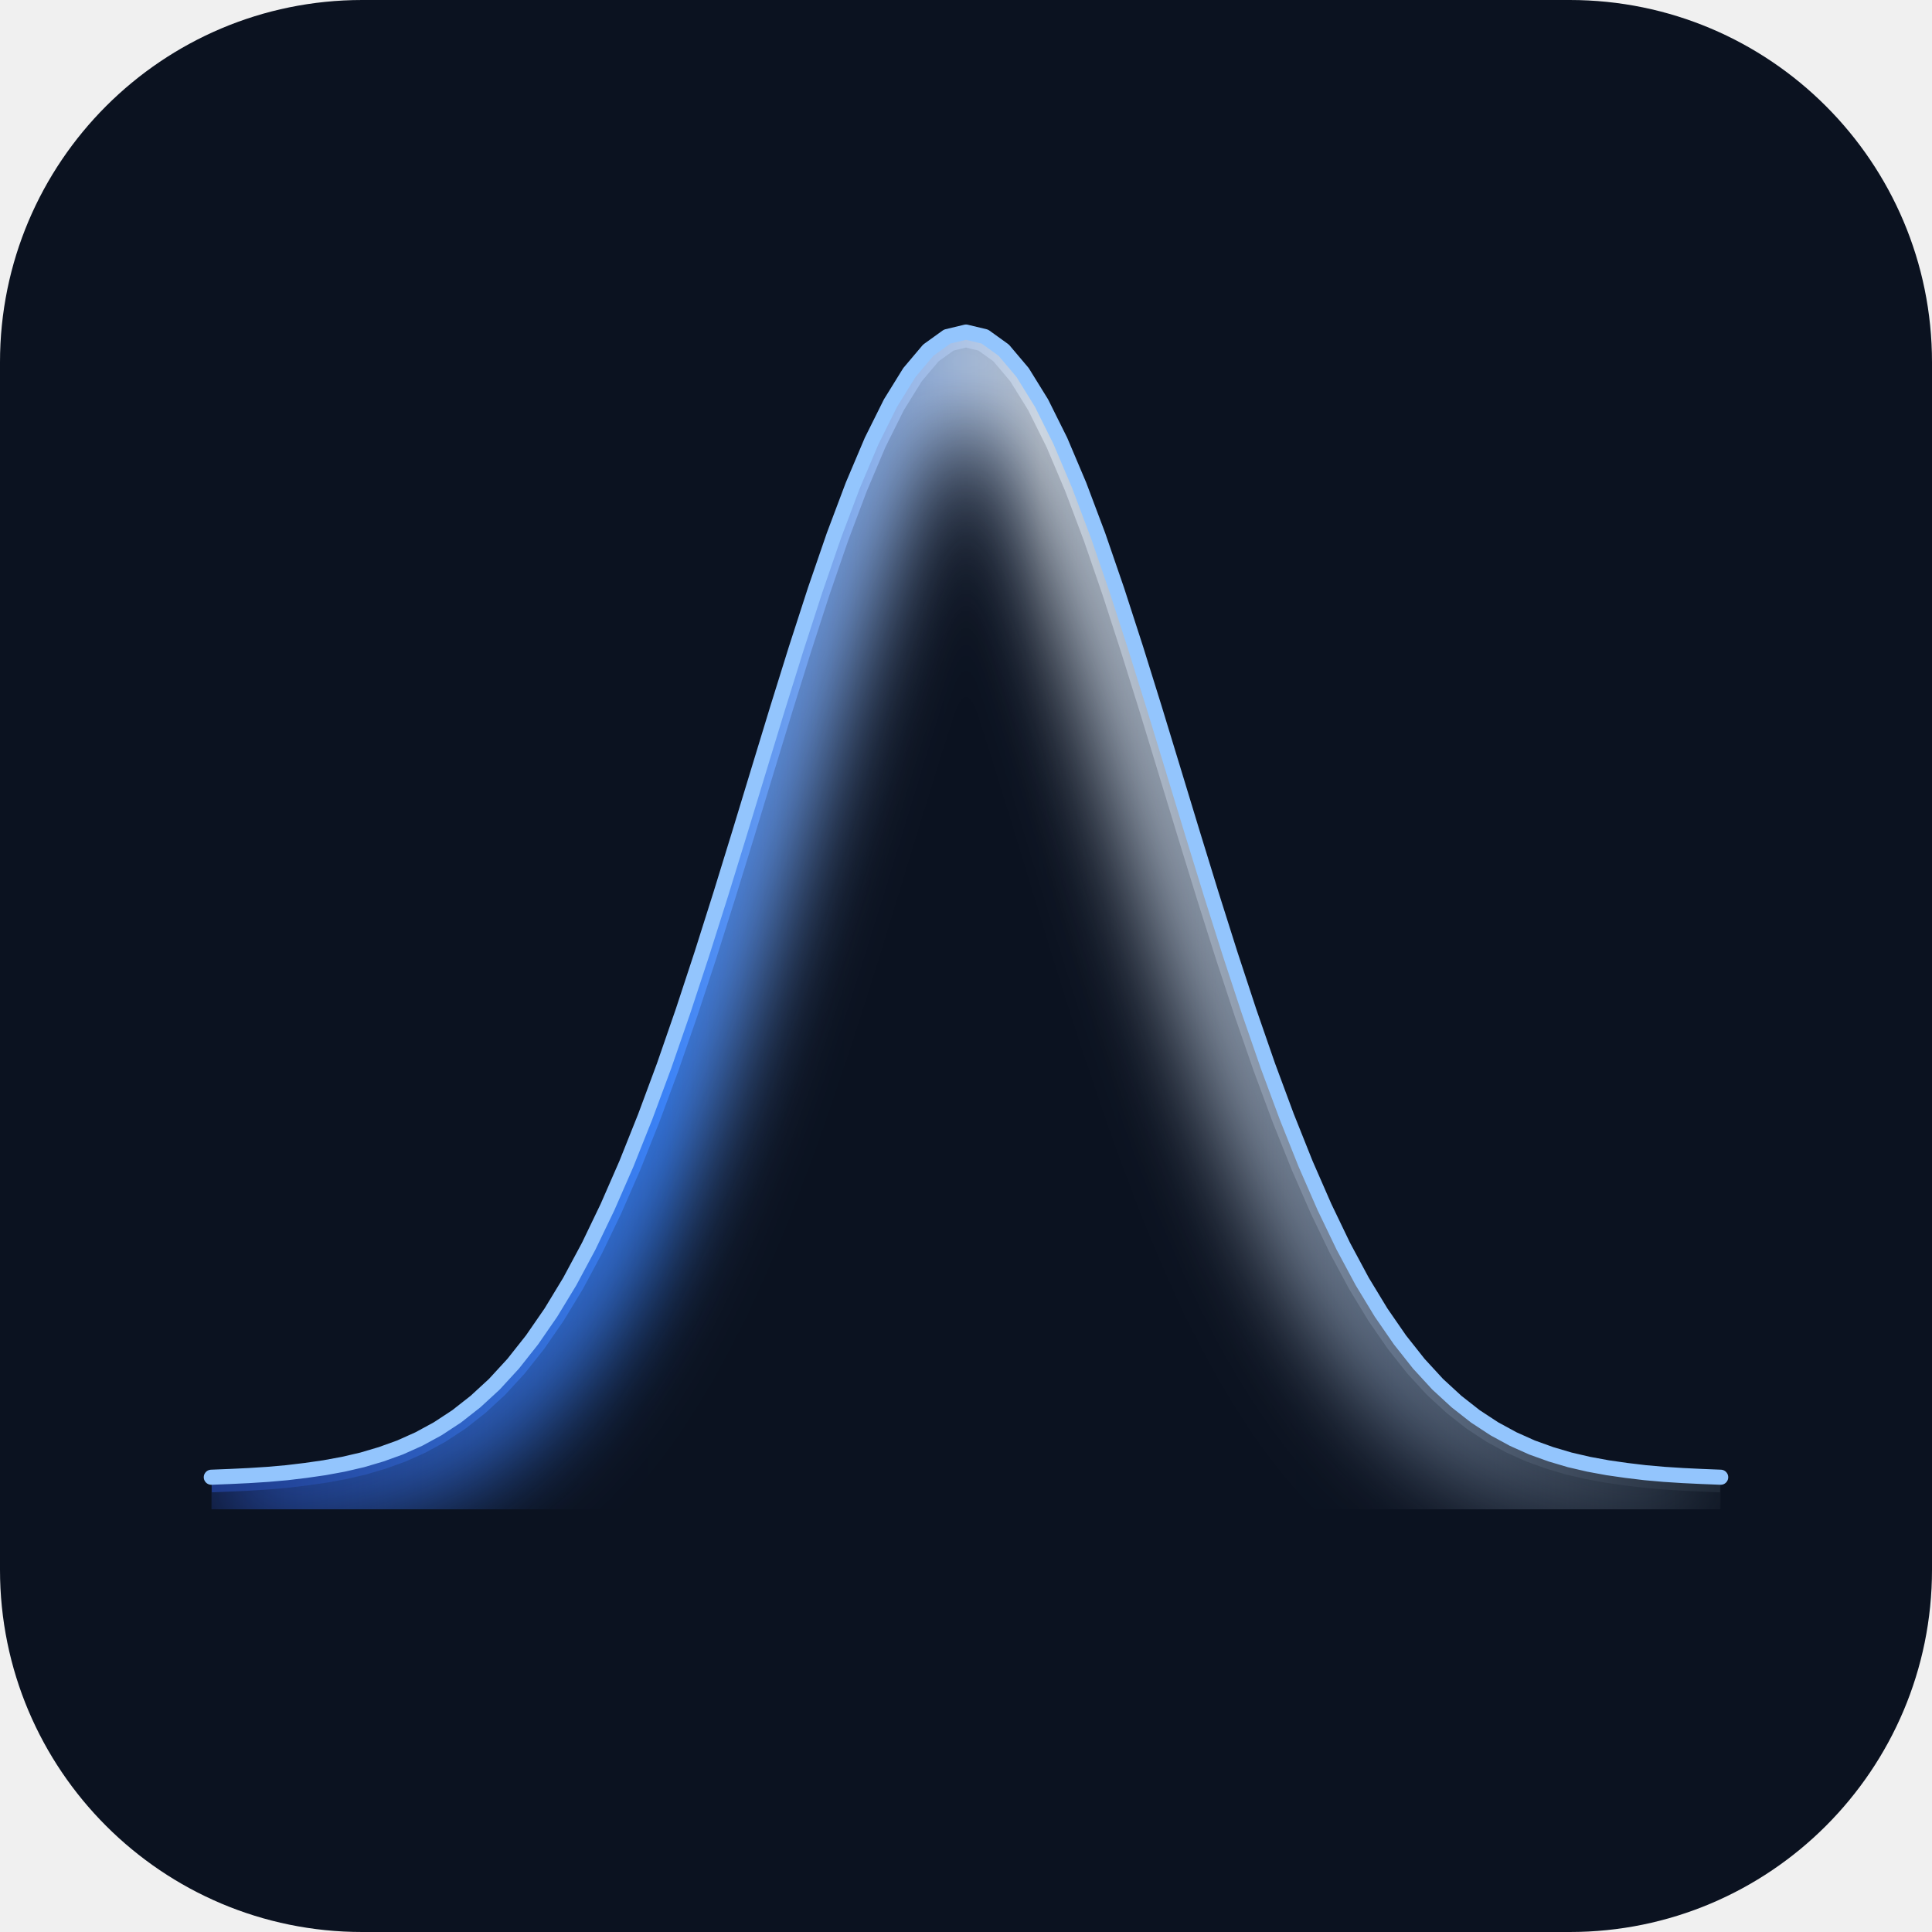
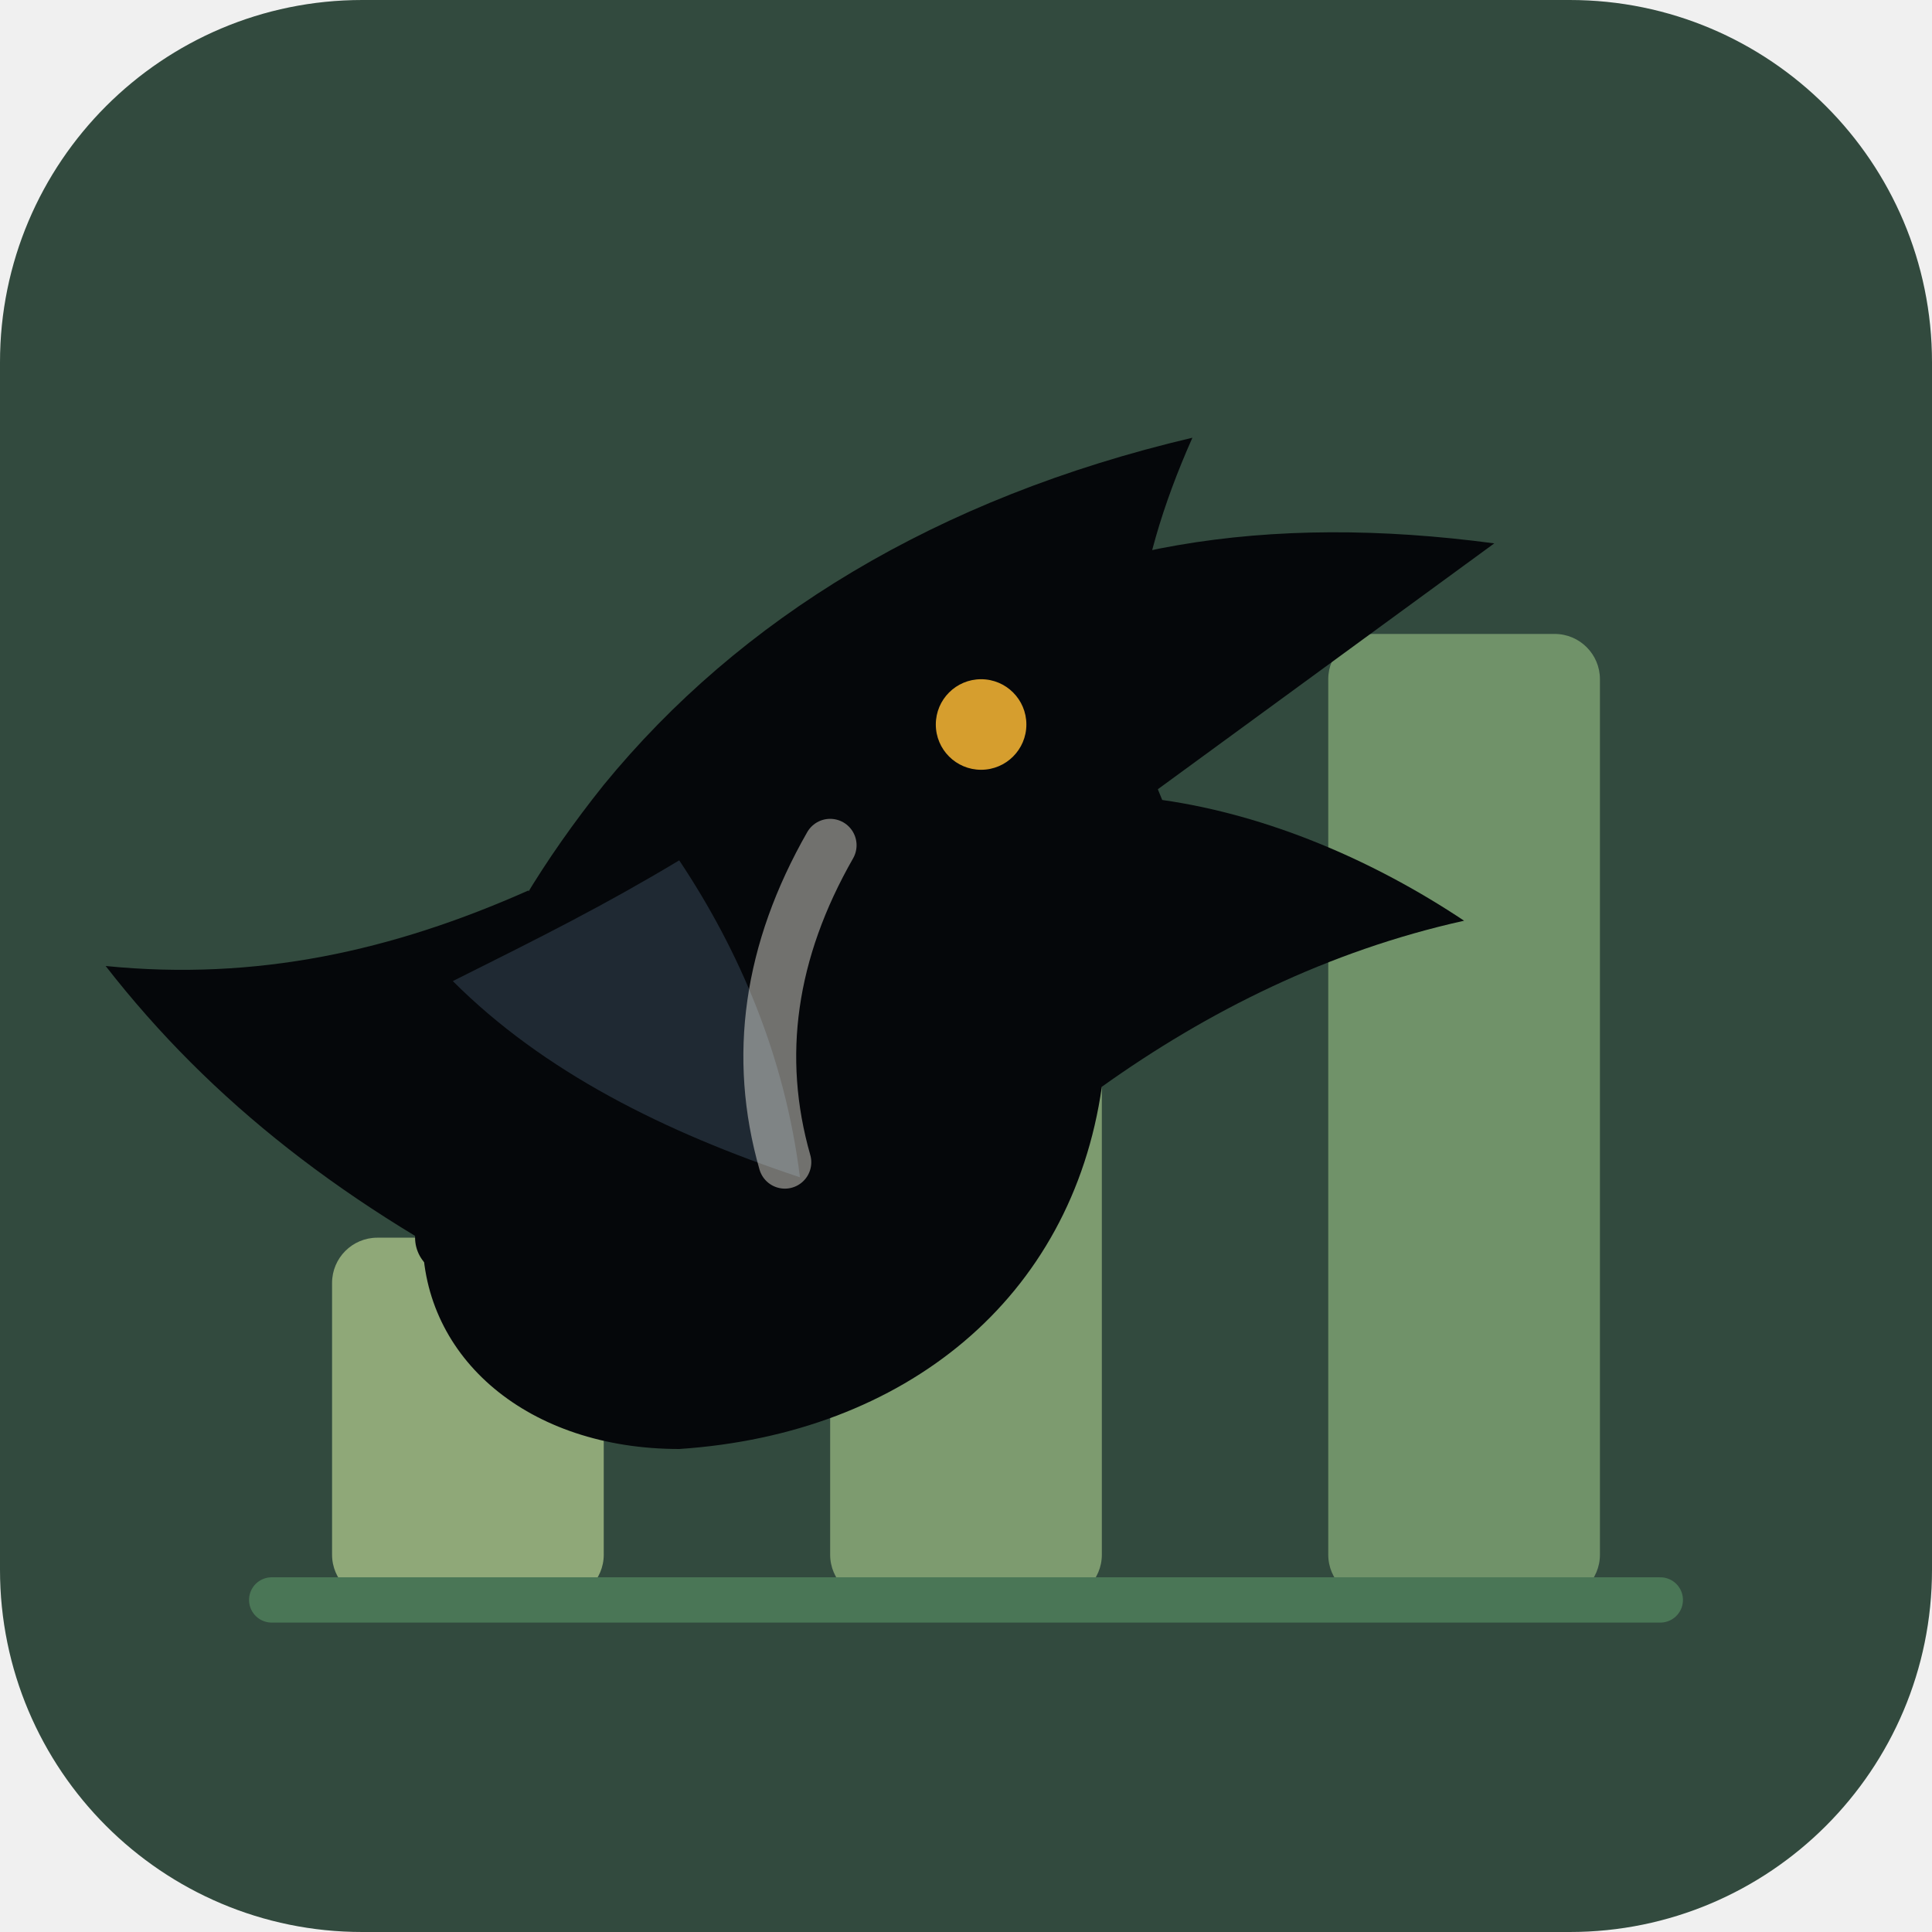
- <svg xmlns="http://www.w3.org/2000/svg" width="128" height="128" viewBox="0 0 128 128" role="img" aria-label="Raven - R Language Server">
-   <defs>
-     <linearGradient id="raven-ramp" x1="14" y1="0" x2="114" y2="0" gradientUnits="userSpaceOnUse">
-       <stop offset="0.00" stop-color="#1E3A8A" />
-       <stop offset="0.30" stop-color="#3B82F6" />
-       <stop offset="0.55" stop-color="#CBD5E1" />
-       <stop offset="0.78" stop-color="#64748B" />
-       <stop offset="1.00" stop-color="#1F2937" />
-     </linearGradient>
-     <clipPath id="raven-clip">
-       <path d="M 14.00 97.87L 15.25 97.82L 16.50 97.76L 17.75 97.68L 19.00 97.57L 20.25 97.42L 21.50 97.24L 22.75 97.01L 24.00 96.72L 25.25 96.35L 26.50 95.90L 27.75 95.34L 29.00 94.66L 30.25 93.84L 31.50 92.86L 32.75 91.71L 34.00 90.35L 35.25 88.77L 36.50 86.96L 37.75 84.90L 39.00 82.57L 40.25 79.97L 41.50 77.11L 42.75 73.98L 44.00 70.61L 45.25 67.00L 46.50 63.20L 47.75 59.25L 49.00 55.19L 50.25 51.08L 51.50 46.98L 52.75 42.97L 54.00 39.11L 55.25 35.48L 56.50 32.16L 57.75 29.21L 59.00 26.70L 60.25 24.68L 61.50 23.20L 62.75 22.30L 64.00 22.00L 65.25 22.30L 66.50 23.20L 67.75 24.68L 69.00 26.70L 70.25 29.21L 71.50 32.16L 72.75 35.48L 74.00 39.11L 75.25 42.97L 76.50 46.98L 77.75 51.08L 79.00 55.19L 80.25 59.25L 81.50 63.20L 82.75 67.00L 84.00 70.61L 85.25 73.98L 86.50 77.11L 87.75 79.97L 89.00 82.57L 90.25 84.90L 91.50 86.96L 92.75 88.77L 94.00 90.35L 95.25 91.71L 96.50 92.86L 97.75 93.84L 99.00 94.66L 100.25 95.34L 101.50 95.90L 102.75 96.35L 104.00 96.72L 105.25 97.01L 106.50 97.24L 107.75 97.42L 109.00 97.57L 110.25 97.68L 111.50 97.76L 112.75 97.82L 114.00 97.87 L 114 100 L 14 100 Z" />
-     </clipPath>
-     <filter id="raven-blur" x="-50%" y="-50%" width="200%" height="200%">
-       <feGaussianBlur stdDeviation="3.0" />
-     </filter>
-     <mask id="raven-glow" maskUnits="userSpaceOnUse" x="0" y="0" width="128" height="128">
-       <rect width="128" height="128" fill="black" />
-       <g filter="url(#raven-blur)">
-         <path d="M 14.00 97.87L 15.25 97.82L 16.50 97.76L 17.75 97.68L 19.00 97.57L 20.25 97.42L 21.50 97.24L 22.75 97.01L 24.00 96.72L 25.25 96.35L 26.50 95.90L 27.75 95.34L 29.00 94.66L 30.25 93.84L 31.50 92.86L 32.75 91.71L 34.00 90.35L 35.25 88.77L 36.50 86.96L 37.75 84.90L 39.00 82.57L 40.25 79.97L 41.50 77.11L 42.75 73.98L 44.00 70.61L 45.25 67.00L 46.50 63.20L 47.75 59.25L 49.00 55.19L 50.25 51.08L 51.50 46.98L 52.75 42.97L 54.00 39.11L 55.25 35.48L 56.50 32.16L 57.75 29.21L 59.00 26.70L 60.25 24.68L 61.50 23.20L 62.75 22.30L 64.00 22.00L 65.25 22.30L 66.50 23.20L 67.75 24.68L 69.00 26.70L 70.25 29.21L 71.50 32.16L 72.75 35.48L 74.00 39.11L 75.25 42.97L 76.50 46.98L 77.75 51.08L 79.00 55.19L 80.25 59.25L 81.50 63.20L 82.75 67.00L 84.00 70.61L 85.25 73.98L 86.50 77.11L 87.75 79.97L 89.00 82.57L 90.25 84.90L 91.50 86.96L 92.75 88.77L 94.00 90.35L 95.25 91.71L 96.50 92.86L 97.75 93.84L 99.00 94.66L 100.25 95.34L 101.50 95.90L 102.75 96.35L 104.00 96.72L 105.25 97.01L 106.50 97.24L 107.75 97.42L 109.00 97.57L 110.25 97.68L 111.50 97.76L 112.75 97.82L 114.00 97.87" fill="none" stroke="white" stroke-width="8" />
-       </g>
-       <path d="M 14.00 97.87L 15.25 97.82L 16.50 97.76L 17.75 97.68L 19.00 97.57L 20.25 97.42L 21.50 97.24L 22.75 97.01L 24.00 96.72L 25.25 96.35L 26.50 95.90L 27.75 95.34L 29.00 94.66L 30.25 93.84L 31.50 92.86L 32.75 91.71L 34.00 90.35L 35.25 88.77L 36.50 86.96L 37.75 84.90L 39.00 82.57L 40.25 79.97L 41.50 77.11L 42.75 73.98L 44.00 70.61L 45.25 67.00L 46.50 63.20L 47.75 59.25L 49.00 55.19L 50.25 51.08L 51.50 46.98L 52.75 42.97L 54.00 39.11L 55.25 35.48L 56.50 32.16L 57.75 29.21L 59.00 26.70L 60.25 24.68L 61.50 23.20L 62.75 22.30L 64.00 22.00L 65.25 22.30L 66.50 23.20L 67.75 24.68L 69.00 26.70L 70.25 29.21L 71.50 32.16L 72.75 35.48L 74.00 39.11L 75.25 42.97L 76.50 46.98L 77.75 51.08L 79.00 55.19L 80.25 59.25L 81.50 63.20L 82.75 67.00L 84.00 70.61L 85.25 73.98L 86.50 77.11L 87.75 79.97L 89.00 82.57L 90.25 84.90L 91.50 86.96L 92.75 88.77L 94.00 90.35L 95.25 91.71L 96.50 92.86L 97.75 93.84L 99.00 94.66L 100.25 95.34L 101.50 95.90L 102.75 96.35L 104.00 96.72L 105.25 97.01L 106.50 97.24L 107.75 97.42L 109.00 97.57L 110.25 97.68L 111.50 97.76L 112.75 97.82L 114.00 97.87" fill="none" stroke="white" stroke-width="2" />
-     </mask>
-   </defs>
-   <rect width="128" height="128" rx="24" fill="#0B1220" />
-   <g clip-path="url(#raven-clip)" opacity="1">
-     <g mask="url(#raven-glow)">
-       <rect x="0" y="0" width="128" height="128" fill="url(#raven-ramp)" />
-     </g>
-   </g>
-   <path d="M 14.00 97.87L 15.25 97.82L 16.50 97.76L 17.75 97.68L 19.00 97.57L 20.25 97.42L 21.50 97.24L 22.75 97.01L 24.00 96.72L 25.25 96.35L 26.50 95.90L 27.75 95.34L 29.00 94.66L 30.25 93.84L 31.50 92.86L 32.75 91.71L 34.00 90.35L 35.25 88.77L 36.50 86.96L 37.75 84.90L 39.00 82.57L 40.25 79.97L 41.50 77.11L 42.75 73.98L 44.00 70.61L 45.25 67.00L 46.50 63.20L 47.75 59.25L 49.00 55.19L 50.25 51.08L 51.50 46.98L 52.75 42.97L 54.00 39.11L 55.25 35.48L 56.50 32.16L 57.75 29.21L 59.00 26.70L 60.25 24.68L 61.50 23.20L 62.75 22.30L 64.00 22.00L 65.25 22.30L 66.50 23.20L 67.75 24.68L 69.00 26.70L 70.25 29.21L 71.50 32.16L 72.75 35.48L 74.00 39.11L 75.25 42.97L 76.50 46.98L 77.75 51.08L 79.00 55.19L 80.25 59.25L 81.50 63.20L 82.75 67.00L 84.00 70.61L 85.25 73.98L 86.50 77.11L 87.75 79.97L 89.00 82.57L 90.25 84.90L 91.50 86.96L 92.75 88.77L 94.00 90.35L 95.25 91.71L 96.50 92.86L 97.75 93.84L 99.00 94.66L 100.25 95.34L 101.50 95.90L 102.75 96.35L 104.00 96.72L 105.25 97.01L 106.50 97.24L 107.75 97.42L 109.00 97.57L 110.25 97.68L 111.50 97.76L 112.75 97.82L 114.00 97.87" fill="none" stroke="#93C5FD" stroke-width="1" stroke-linejoin="round" stroke-linecap="round" />
+ <svg xmlns="http://www.w3.org/2000/svg" width="128" height="128" viewBox="0 0 128 128">
+   <rect width="128" height="128" rx="24" fill="#324A3E" />
+   <rect x="22" y="82" width="18" height="24" rx="3" fill="rgb(143,168,120)" />
+   <rect x="55" y="64" width="18" height="42" rx="3" fill="rgb(125,155,111)" />
+   <rect x="88" y="42" width="18" height="64" rx="3" fill="rgb(112,146,105)" />
+   <path d="M18 106H110" stroke="#4A7656" stroke-width="3" stroke-linecap="round" />
+   <path d="M 35 59 C 26 63, 17 65, 7 64 C 14 73, 23 80, 35 86 C 40 77, 40 68, 35 59 Z" fill="#05070A" />
+   <path d="M 28 82 C 28 72, 32 62, 40 52 C 49 41, 62 33, 79 29 C 75 38, 74 46, 77 53 C 84 54, 91 57, 97 61 C 88 63, 80 67, 73 72 C 71 86, 60 95, 45 96 C 35 96, 28 90, 28 82 Z" fill="#05070A" />
+   <path d="M 60 43 C 71 36, 84 34, 99 36 L 73 55 Z" fill="#05070A" />
+   <path d="M 45 57 C 49 63, 52 70, 53 78 C 44 75, 36 71, 30 65 C 36 62, 40 60, 45 57 Z" fill="#1F2933" />
+   <path d="M30 78V82 M38 78V82" stroke="#05070A" stroke-width="5" stroke-linecap="round" />
+   <path d="M55 56C51 63, 50 70, 52 77" stroke="#F5F1E8" stroke-width="3.50" stroke-linecap="round" fill="none" opacity="0.45" />
+   <circle cx="65" cy="48" r="3" fill="#D69E2E" />
</svg>
